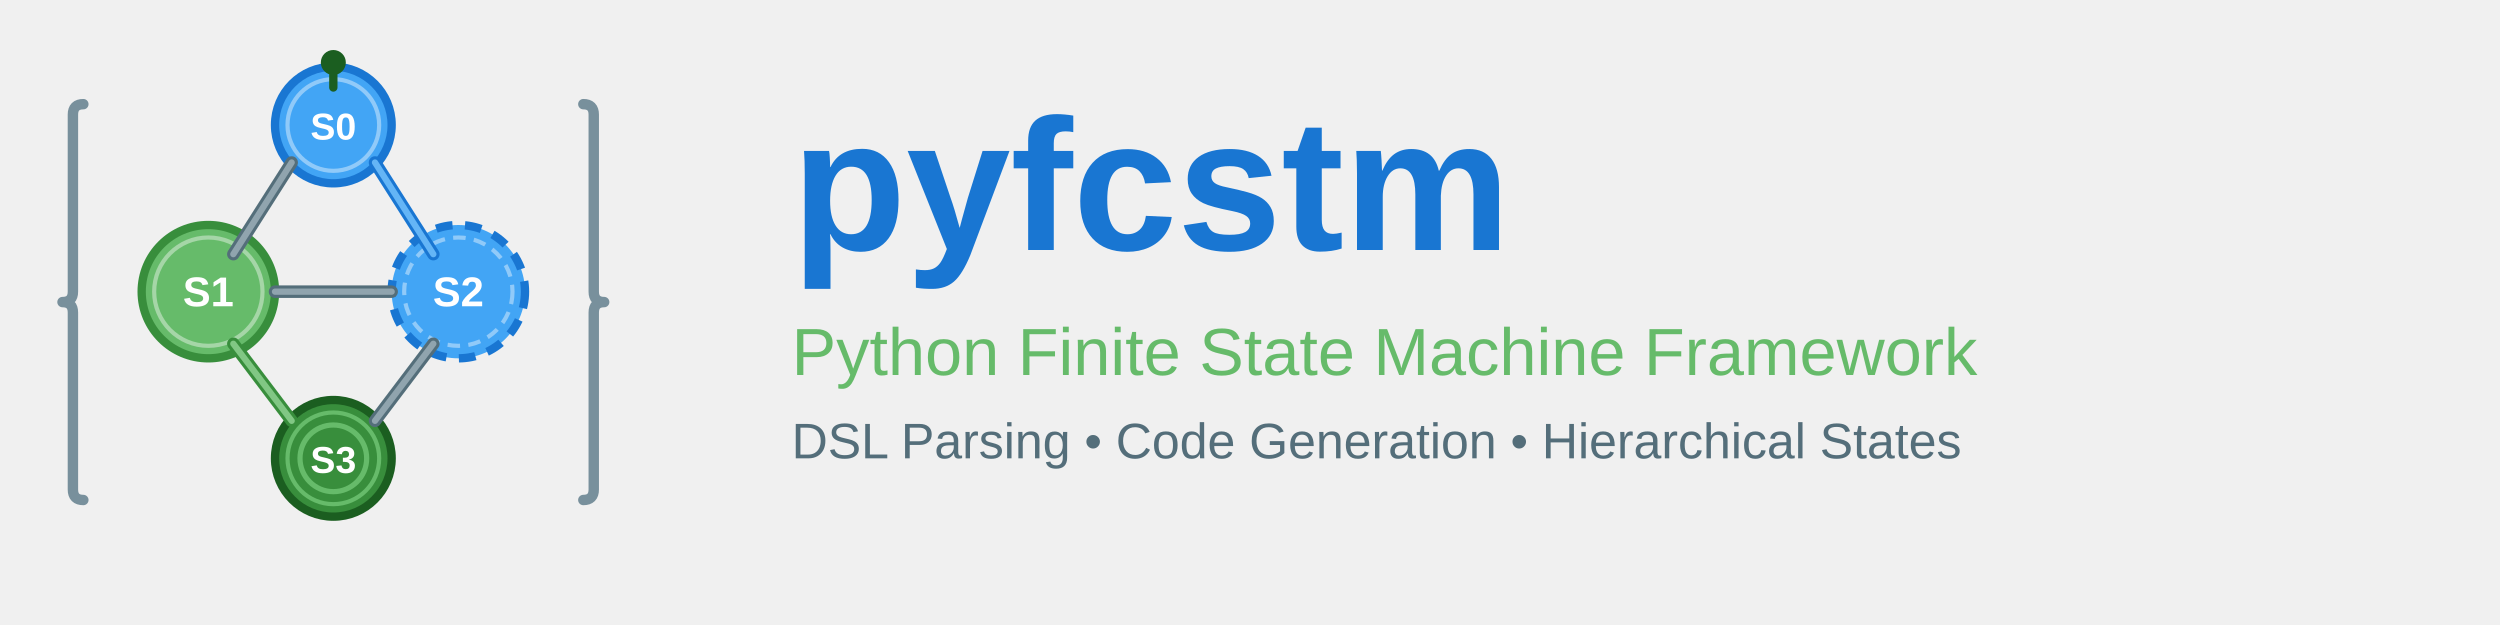
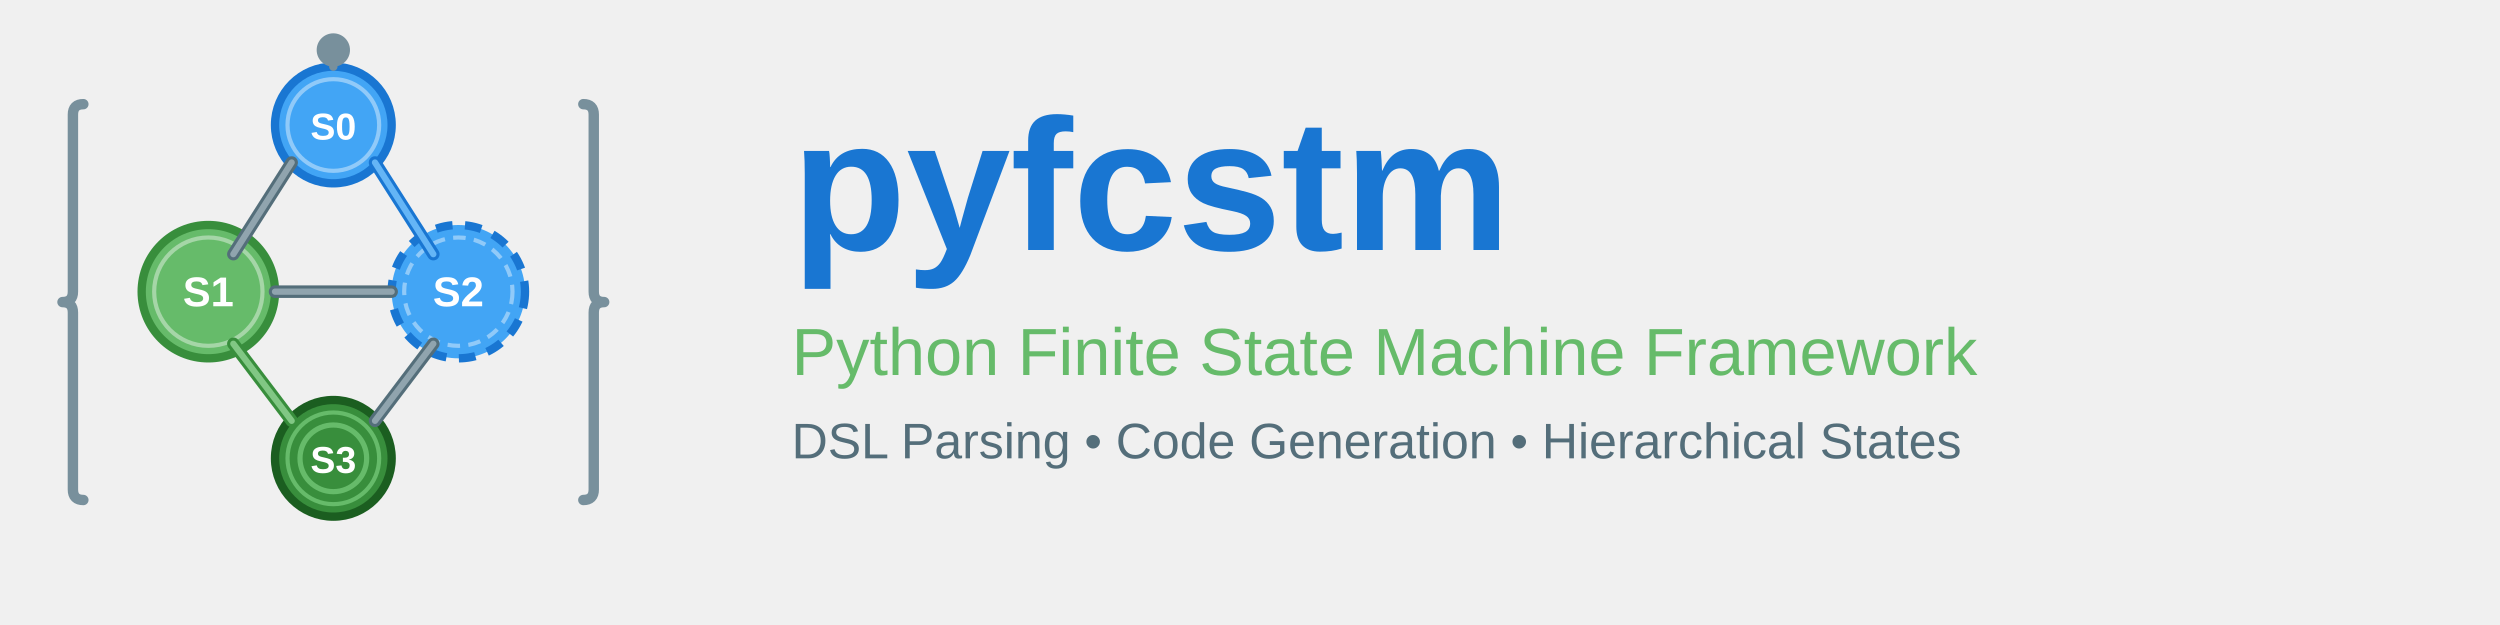
<svg xmlns="http://www.w3.org/2000/svg" viewBox="0 0 1200 300" width="1200" height="300">
  <g id="logo-icon" transform="translate(30, 0)">
    <path d="M 10 50 Q 5 50 5 55 L 5 140 Q 5 145 0 145 Q 5 145 5 150 L 5 235 Q 5 240 10 240" fill="none" stroke="#78909C" stroke-width="5" stroke-linecap="round" stroke-linejoin="round" />
    <path d="M 250 50 Q 255 50 255 55 L 255 140 Q 255 145 260 145 Q 255 145 255 150 L 255 235 Q 255 240 250 240" fill="none" stroke="#78909C" stroke-width="5" stroke-linecap="round" stroke-linejoin="round" />
    <g transform="translate(30, 20)">
      <circle cx="100" cy="40" r="28" fill="#42A5F5" stroke="#1976D2" stroke-width="4" />
      <circle cx="100" cy="40" r="22" fill="none" stroke="#90CAF9" stroke-width="2" />
      <text x="100" y="47" font-family="Arial, sans-serif" font-size="18" font-weight="bold" fill="#FFFFFF" text-anchor="middle">S0</text>
      <circle cx="40" cy="120" r="32" fill="#66BB6A" stroke="#388E3C" stroke-width="4" />
      <circle cx="40" cy="120" r="26" fill="none" stroke="#A5D6A7" stroke-width="2" />
      <text x="40" y="127" font-family="Arial, sans-serif" font-size="20" font-weight="bold" fill="#FFFFFF" text-anchor="middle">S1</text>
      <circle cx="160" cy="120" r="32" fill="#42A5F5" stroke="#1976D2" stroke-width="4" stroke-dasharray="8,6" />
      <circle cx="160" cy="120" r="26" fill="none" stroke="#90CAF9" stroke-width="2" stroke-dasharray="6,4" />
      <text x="160" y="127" font-family="Arial, sans-serif" font-size="20" font-weight="bold" fill="#FFFFFF" text-anchor="middle">S2</text>
      <circle cx="100" cy="200" r="28" fill="#388E3C" stroke="#1B5E20" stroke-width="4" />
      <circle cx="100" cy="200" r="22" fill="none" stroke="#66BB6A" stroke-width="2" />
      <circle cx="100" cy="200" r="16" fill="none" stroke="#66BB6A" stroke-width="2.5" />
      <text x="100" y="207" font-family="Arial, sans-serif" font-size="18" font-weight="bold" fill="#FFFFFF" text-anchor="middle">S3</text>
      <path d="M 80 58 L 52 102" fill="none" stroke="#546E7A" stroke-width="6" stroke-linecap="round" />
      <path d="M 80 58 L 52 102" fill="none" stroke="#90A4AE" stroke-width="3" stroke-linecap="round" />
      <path d="M 120 58 L 148 102" fill="none" stroke="#1976D2" stroke-width="6" stroke-linecap="round" />
      <path d="M 120 58 L 148 102" fill="none" stroke="#64B5F6" stroke-width="3" stroke-linecap="round" />
      <path d="M 52 145 L 80 182" fill="none" stroke="#388E3C" stroke-width="6" stroke-linecap="round" />
      <path d="M 52 145 L 80 182" fill="none" stroke="#81C784" stroke-width="3" stroke-linecap="round" />
      <path d="M 148 145 L 120 182" fill="none" stroke="#546E7A" stroke-width="6" stroke-linecap="round" />
      <path d="M 148 145 L 120 182" fill="none" stroke="#90A4AE" stroke-width="3" stroke-linecap="round" />
      <path d="M 72 120 L 128 120" fill="none" stroke="#546E7A" stroke-width="6" stroke-linecap="round" />
      <path d="M 72 120 L 128 120" fill="none" stroke="#90A4AE" stroke-width="3" stroke-linecap="round" />
-       <circle cx="100" cy="10" r="6" fill="#1B5E20" />
-       <path d="M 100 16 L 100 22" stroke="#1B5E20" stroke-width="4" stroke-linecap="round" />
+       <circle cx="100" cy="4" r="8" fill="#78909C" />
+       <path d="M 100 12 L 100 12" stroke="#78909C" stroke-width="4" stroke-linecap="round" />
    </g>
  </g>
  <g id="text-content" transform="translate(380, 0)">
    <text x="0" y="120" font-family="Arial, sans-serif" font-size="90" font-weight="bold" fill="#1976D2">
      pyfcstm
    </text>
    <text x="0" y="180" font-family="Arial, sans-serif" font-size="32" fill="#66BB6A">
      Python Finite State Machine Framework
    </text>
    <text x="0" y="220" font-family="Arial, sans-serif" font-size="24" fill="#546E7A">
      DSL Parsing • Code Generation • Hierarchical States
    </text>
  </g>
</svg>
